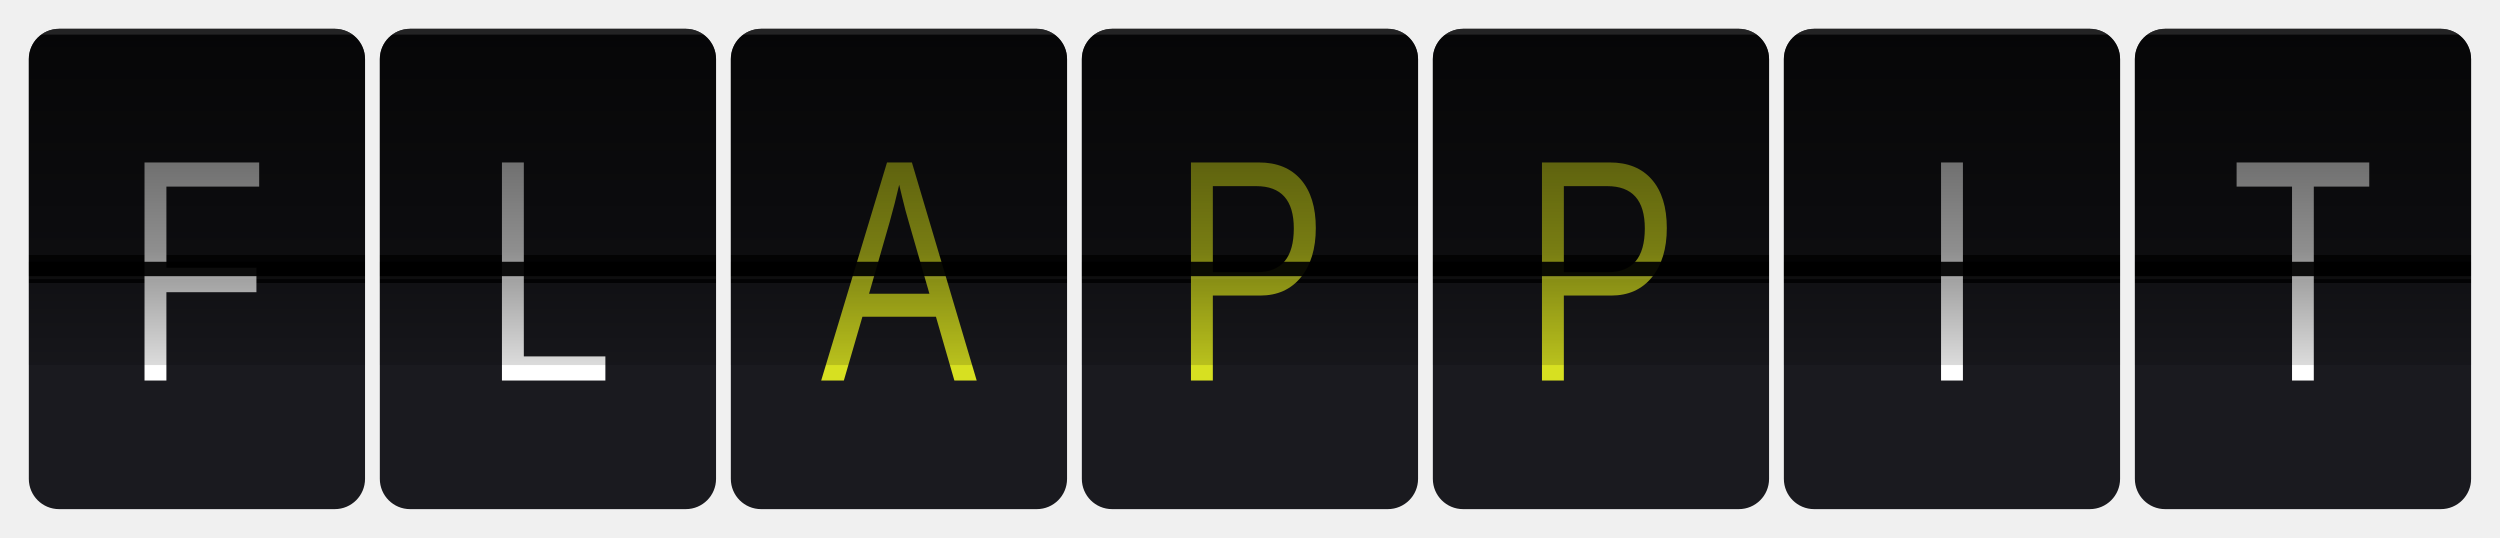
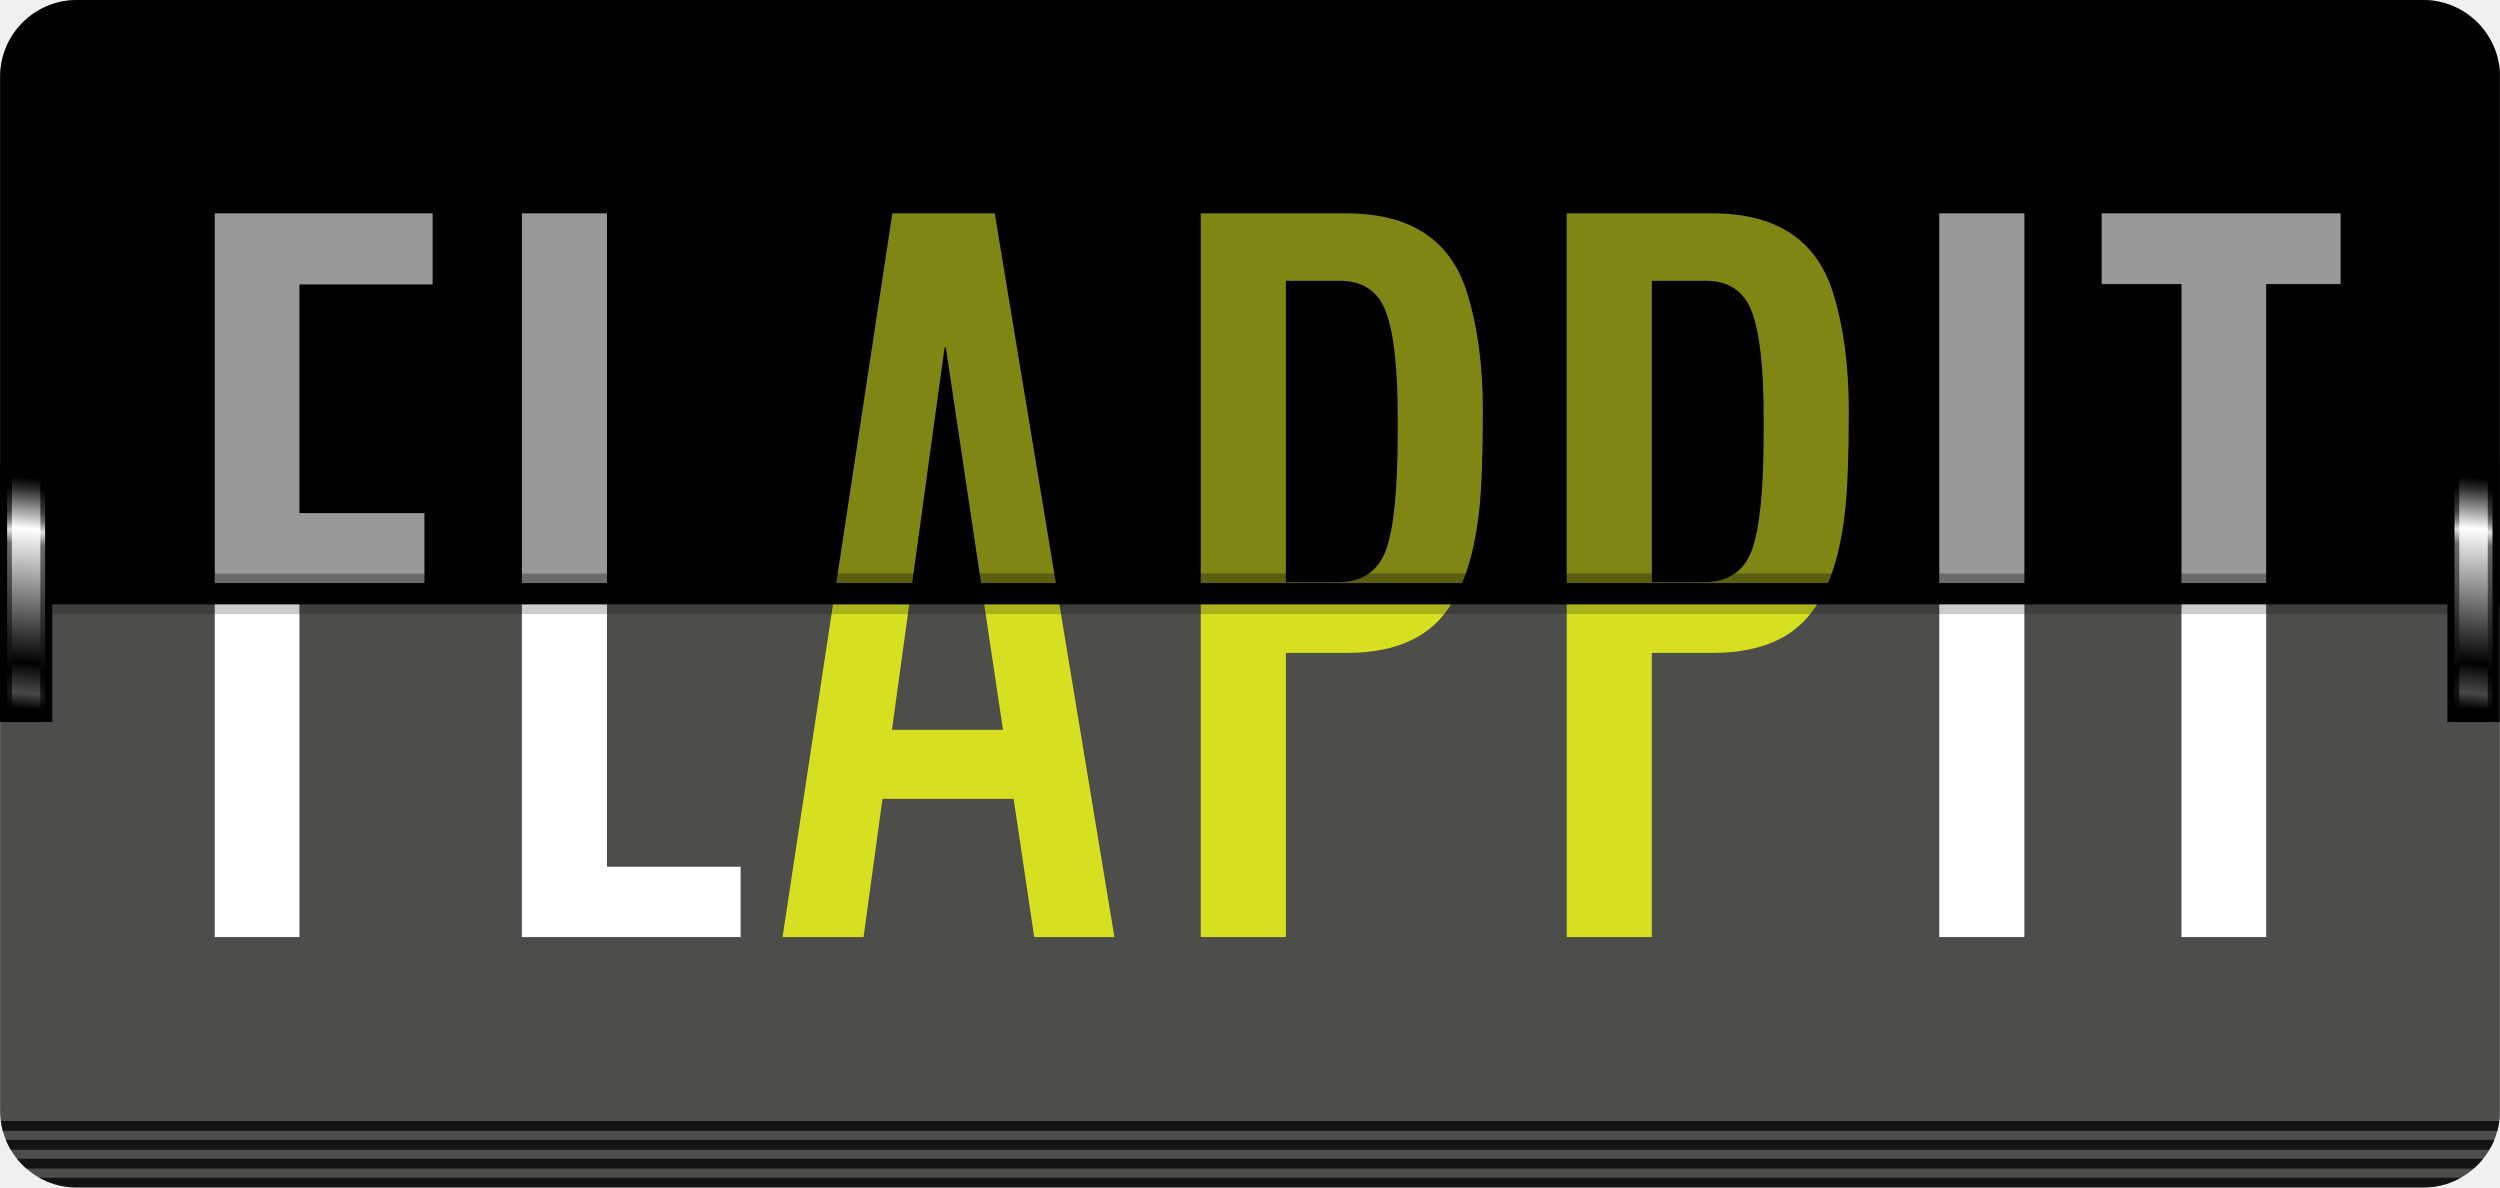
- <svg xmlns="http://www.w3.org/2000/svg" viewBox="0 0 1041 224" width="1041" height="224">
+ <svg xmlns="http://www.w3.org/2000/svg" xmlns:xlink="http://www.w3.org/1999/xlink" id="Capa_2" viewBox="0 0 1052.59 500">
  <defs>
-     <linearGradient id="base" x1="0" y1="0" x2="0" y2="1">
-       <stop offset="0" stop-color="rgb(23,23,27)" />
-       <stop offset="0.47" stop-color="rgb(23,23,27)" />
-       <stop offset="0.47" stop-color="rgb(5,5,6)" />
-       <stop offset="0.53" stop-color="rgb(5,5,6)" />
-       <stop offset="0.53" stop-color="rgb(26,26,31)" />
-       <stop offset="1" stop-color="rgb(26,26,31)" />
+     <style>.cls-1{fill:none;}.cls-2{fill:url(#New_Gradient_Swatch_3-2);}.cls-3{fill:url(#linear-gradient-2);}.cls-4{fill:url(#linear-gradient);}.cls-5{fill:#4d4d4c;}.cls-6{fill:#fff;}.cls-7{opacity:.75;}.cls-8{opacity:.4;}.cls-9{opacity:.2;}.cls-10{opacity:.3;}.cls-11{fill:url(#New_Gradient_Swatch_3);}.cls-12{fill:#d6e021;}.cls-13{clip-path:url(#clippath);}</style>
+     <clipPath id="clippath">
+       <path class="cls-1" d="M32.39,0h987.86c17.85,0,32.34,14.49,32.34,32.34v435.32c0,17.85-14.49,32.34-32.34,32.34H32.39C14.54,500,.05,485.51.05,467.66V32.34C.05,14.49,14.54,0,32.39,0Z" />
+     </clipPath>
+     <linearGradient id="linear-gradient" x1="-4219.65" y1="-119.46" x2="-4228.15" y2="-22.35" gradientTransform="translate(-3182.458 178.956) rotate(-180)" gradientUnits="userSpaceOnUse">
+       <stop offset="0" stop-color="#000" />
+       <stop offset=".07" stop-color="#161616" />
+       <stop offset=".16" stop-color="#000" />
+       <stop offset=".71" stop-color="#6b6a6a" />
+       <stop offset=".77" stop-color="#e2e1e1" />
+       <stop offset=".81" stop-color="#7a7878" />
+       <stop offset=".85" stop-color="#3d3e3d" />
+       <stop offset=".95" stop-color="#020202" />
+       <stop offset="1" stop-color="#000" />
    </linearGradient>
-     <linearGradient id="topshadow" x1="0" y1="0" x2="0" y2="1">
-       <stop offset="0" stop-color="#000" stop-opacity="0.74" />
-       <stop offset="0.66" stop-color="#000" stop-opacity="0.44" />
-       <stop offset="1" stop-color="#000" stop-opacity="0.14" />
+     <linearGradient id="New_Gradient_Swatch_3" x1="-4217.67" y1="-119.3" x2="-4226.14" y2="-22.51" gradientTransform="translate(-3180.458 178.956) rotate(-180)" gradientUnits="userSpaceOnUse">
+       <stop offset="0" stop-color="#000" />
+       <stop offset=".07" stop-color="#4a4949" />
+       <stop offset=".2" stop-color="#010101" />
+       <stop offset=".78" stop-color="#fff" />
+       <stop offset=".85" stop-color="#a7a8a9" />
+       <stop offset=".95" stop-color="#2e2e2f" />
+       <stop offset="1" stop-color="#000" />
    </linearGradient>
-     <clipPath id="c0">
-       <rect x="12.00" y="12.0" width="140.0" height="200.0" rx="12.60" />
-     </clipPath>
-     <clipPath id="c1">
-       <rect x="158.16" y="12.0" width="140.0" height="200.0" rx="12.60" />
-     </clipPath>
-     <clipPath id="c2">
-       <rect x="304.32" y="12.0" width="140.0" height="200.0" rx="12.60" />
-     </clipPath>
-     <clipPath id="c3">
-       <rect x="450.48" y="12.0" width="140.0" height="200.0" rx="12.60" />
-     </clipPath>
-     <clipPath id="c4">
-       <rect x="596.64" y="12.0" width="140.0" height="200.0" rx="12.60" />
-     </clipPath>
-     <clipPath id="c5">
-       <rect x="742.80" y="12.0" width="140.0" height="200.0" rx="12.60" />
-     </clipPath>
-     <clipPath id="c6">
-       <rect x="888.96" y="12.0" width="140.0" height="200.0" rx="12.60" />
-     </clipPath>
+     <linearGradient id="linear-gradient-2" x1="-3189.22" x2="-3197.72" xlink:href="#linear-gradient" />
+     <linearGradient id="New_Gradient_Swatch_3-2" x1="-3187.24" x2="-3195.7" xlink:href="#New_Gradient_Swatch_3" />
  </defs>
-   <g clip-path="url(#c0)">
-     <rect x="12.00" y="12.0" width="140.0" height="200.0" fill="url(#base)" />
-     <text x="0" y="0" transform="translate(82.00,158.46) scale(0.74,1)" text-anchor="middle" font-family="'Helvetica Neue',Arial,'Liberation Sans',sans-serif" font-weight="500" font-size="132.0" fill="#FFFFFF">F</text>
-     <rect x="12.00" y="12.0" width="140.0" height="140.00" fill="url(#topshadow)" />
-     <rect x="12.00" y="12.0" width="140.0" height="2.4" fill="#FFFFFF" opacity="0.12" />
-     <rect x="12.00" y="109.00" width="140.0" height="6.00" fill="#000000" opacity="0.92" />
-     <rect x="12.00" y="115.00" width="140.0" height="1.2" fill="#FFFFFF" opacity="0.045" />
+   <g id="FLAP_MASTER_copy_2">
+     <g class="cls-13">
+       <rect id="FLAP_INF" class="cls-5" y="254" width="1052.54" height="246" />
+       <rect id="FLAP_BLACK" y="0" width="1052.54" height="246" />
+       <g id="FLAPSAPP">
+         <path class="cls-6" d="M90.4,89.82h91.76v29.95h-56.09v96.26h52.63v30.3h-52.63v148.2h-35.66V89.82Z" />
+         <path class="cls-6" d="M219.72,89.82h35.84v275.1h56.27v29.61h-92.1V89.82Z" />
+         <path class="cls-12" d="M375.71,89.82h43.11l50.38,304.71h-33.76l-8.66-58.17h-55.23l-7.96,58.17h-34.11l46.23-304.71ZM375.54,307.27h46.75l-24.06-161.01h-.52l-22.16,161.01Z" />
+         <path class="cls-12" d="M505.56,89.82h61.29c27.01,0,43.97,11.2,50.9,33.59,4.38,14.08,6.58,30.53,6.58,49.34s-.52,32.95-1.56,42.42c-2.31,20.78-7.79,35.92-16.45,45.45-8.66,9.52-21.81,14.28-39.47,14.28h-25.45v119.63h-35.84V89.82ZM588.49,175.87c0-20.89-1.64-35.72-4.93-44.49-3.29-8.77-9.78-13.16-19.48-13.16h-22.68v126.9h21.81c10.16,0,16.91-4.44,20.26-13.33,3.35-8.89,5.02-25.56,5.02-50.03v-5.89Z" />
+         <path class="cls-12" d="M659.64,89.82h61.29c27.01,0,43.97,11.2,50.9,33.59,4.38,14.08,6.58,30.53,6.58,49.34s-.52,32.95-1.56,42.42c-2.31,20.78-7.79,35.92-16.45,45.45-8.66,9.52-21.81,14.28-39.47,14.28h-25.45v119.63h-35.84V89.82ZM742.57,175.87c0-20.89-1.64-35.72-4.93-44.49-3.29-8.77-9.78-13.16-19.48-13.16h-22.68v126.9h21.81c10.16,0,16.91-4.44,20.26-13.33,3.35-8.89,5.02-25.56,5.02-50.03v-5.89Z" />
+         <path class="cls-6" d="M816.5,89.82h35.84v304.71h-35.84V89.82Z" />
+         <path class="cls-6" d="M884.89,89.82h100.59v29.78h-31.34v274.93h-35.66V119.6h-33.59v-29.78Z" />
+         <rect id="FLAP_SUP" class="cls-8" y="0" width="1052.54" height="246" />
+       </g>
+       <g id="RAYAS">
+         <rect class="cls-7" y="495.85" width="1052.54" height="4.15" />
+         <rect class="cls-7" y="487.89" width="1052.54" height="4.15" />
+         <rect class="cls-7" y="479.94" width="1052.54" height="4.15" />
+         <rect class="cls-7" y="472" width="1052.54" height="4.14" />
+       </g>
+       <rect id="Low_Line" class="cls-9" x=".05" y="254.55" width="1052.54" height="4" />
+       <rect id="Sup_Line" class="cls-10" x=".05" y="241.46" width="1052.54" height="4" />
+       <rect id="CENTRAL_LINE" x=".05" y="245.5" width="1052.54" height="9" />
+     </g>
+     <text />
  </g>
-   <g clip-path="url(#c1)">
-     <rect x="158.16" y="12.0" width="140.0" height="200.0" fill="url(#base)" />
-     <text x="0" y="0" transform="translate(228.16,158.46) scale(0.74,1)" text-anchor="middle" font-family="'Helvetica Neue',Arial,'Liberation Sans',sans-serif" font-weight="500" font-size="132.0" fill="#FFFFFF">L</text>
-     <rect x="158.16" y="12.0" width="140.0" height="140.00" fill="url(#topshadow)" />
-     <rect x="158.16" y="12.0" width="140.0" height="2.4" fill="#FFFFFF" opacity="0.12" />
-     <rect x="158.16" y="109.00" width="140.0" height="6.00" fill="#000000" opacity="0.92" />
-     <rect x="158.16" y="115.00" width="140.0" height="1.2" fill="#FFFFFF" opacity="0.045" />
-   </g>
-   <g clip-path="url(#c2)">
-     <rect x="304.32" y="12.0" width="140.0" height="200.0" fill="url(#base)" />
-     <text x="0" y="0" transform="translate(374.32,158.46) scale(0.74,1)" text-anchor="middle" font-family="'Helvetica Neue',Arial,'Liberation Sans',sans-serif" font-weight="500" font-size="132.0" fill="#D7E021">A</text>
-     <rect x="304.32" y="12.0" width="140.0" height="140.00" fill="url(#topshadow)" />
-     <rect x="304.32" y="12.0" width="140.0" height="2.4" fill="#FFFFFF" opacity="0.12" />
-     <rect x="304.32" y="109.00" width="140.0" height="6.00" fill="#000000" opacity="0.92" />
-     <rect x="304.32" y="115.00" width="140.0" height="1.2" fill="#FFFFFF" opacity="0.045" />
-   </g>
-   <g clip-path="url(#c3)">
-     <rect x="450.48" y="12.0" width="140.0" height="200.0" fill="url(#base)" />
-     <text x="0" y="0" transform="translate(520.48,158.46) scale(0.74,1)" text-anchor="middle" font-family="'Helvetica Neue',Arial,'Liberation Sans',sans-serif" font-weight="500" font-size="132.0" fill="#D7E021">P</text>
-     <rect x="450.48" y="12.0" width="140.0" height="140.00" fill="url(#topshadow)" />
-     <rect x="450.48" y="12.0" width="140.0" height="2.4" fill="#FFFFFF" opacity="0.12" />
-     <rect x="450.48" y="109.00" width="140.0" height="6.00" fill="#000000" opacity="0.92" />
-     <rect x="450.48" y="115.00" width="140.0" height="1.2" fill="#FFFFFF" opacity="0.045" />
-   </g>
-   <g clip-path="url(#c4)">
-     <rect x="596.64" y="12.0" width="140.0" height="200.0" fill="url(#base)" />
-     <text x="0" y="0" transform="translate(666.64,158.46) scale(0.74,1)" text-anchor="middle" font-family="'Helvetica Neue',Arial,'Liberation Sans',sans-serif" font-weight="500" font-size="132.0" fill="#D7E021">P</text>
-     <rect x="596.64" y="12.0" width="140.0" height="140.00" fill="url(#topshadow)" />
-     <rect x="596.64" y="12.0" width="140.0" height="2.4" fill="#FFFFFF" opacity="0.12" />
-     <rect x="596.64" y="109.00" width="140.0" height="6.00" fill="#000000" opacity="0.92" />
-     <rect x="596.64" y="115.00" width="140.0" height="1.2" fill="#FFFFFF" opacity="0.045" />
-   </g>
-   <g clip-path="url(#c5)">
-     <rect x="742.80" y="12.0" width="140.0" height="200.0" fill="url(#base)" />
-     <text x="0" y="0" transform="translate(812.80,158.46) scale(0.74,1)" text-anchor="middle" font-family="'Helvetica Neue',Arial,'Liberation Sans',sans-serif" font-weight="500" font-size="132.0" fill="#FFFFFF">I</text>
-     <rect x="742.80" y="12.0" width="140.0" height="140.00" fill="url(#topshadow)" />
-     <rect x="742.80" y="12.0" width="140.0" height="2.4" fill="#FFFFFF" opacity="0.12" />
-     <rect x="742.80" y="109.00" width="140.0" height="6.00" fill="#000000" opacity="0.92" />
-     <rect x="742.80" y="115.00" width="140.0" height="1.2" fill="#FFFFFF" opacity="0.045" />
-   </g>
-   <g clip-path="url(#c6)">
-     <rect x="888.96" y="12.0" width="140.0" height="200.0" fill="url(#base)" />
-     <text x="0" y="0" transform="translate(958.96,158.46) scale(0.74,1)" text-anchor="middle" font-family="'Helvetica Neue',Arial,'Liberation Sans',sans-serif" font-weight="500" font-size="132.0" fill="#FFFFFF">T</text>
-     <rect x="888.96" y="12.0" width="140.0" height="140.00" fill="url(#topshadow)" />
-     <rect x="888.96" y="12.0" width="140.0" height="2.4" fill="#FFFFFF" opacity="0.12" />
-     <rect x="888.96" y="109.00" width="140.0" height="6.00" fill="#000000" opacity="0.92" />
-     <rect x="888.96" y="115.00" width="140.0" height="1.2" fill="#FFFFFF" opacity="0.045" />
+   <g id="WHEELS_copy">
+     <g id="Wheel_Right">
+       <rect x="1030.43" y="196" width="22" height="108" />
+       <rect id="Left_Wheel_2" class="cls-4" x="1033.43" y="196" width="16" height="108" />
+       <rect id="Left_Wheel_1" class="cls-11" x="1035.43" y="196" width="12" height="108" />
+       <rect id="Sup_Line_Small" class="cls-10" x="1030.43" y="192" width="22" height="4" />
+     </g>
+     <g id="Wheel_Left">
+       <rect y="196" width="22" height="108" />
+       <rect id="Left_Wheel_2-2" class="cls-3" x="3" y="196" width="16" height="108" />
+       <rect id="Left_Wheel_1-2" class="cls-2" x="5" y="196" width="12" height="108" />
+       <rect id="Sup_Line_Small-2" class="cls-10" y="192" width="22" height="4" />
+     </g>
  </g>
</svg>
